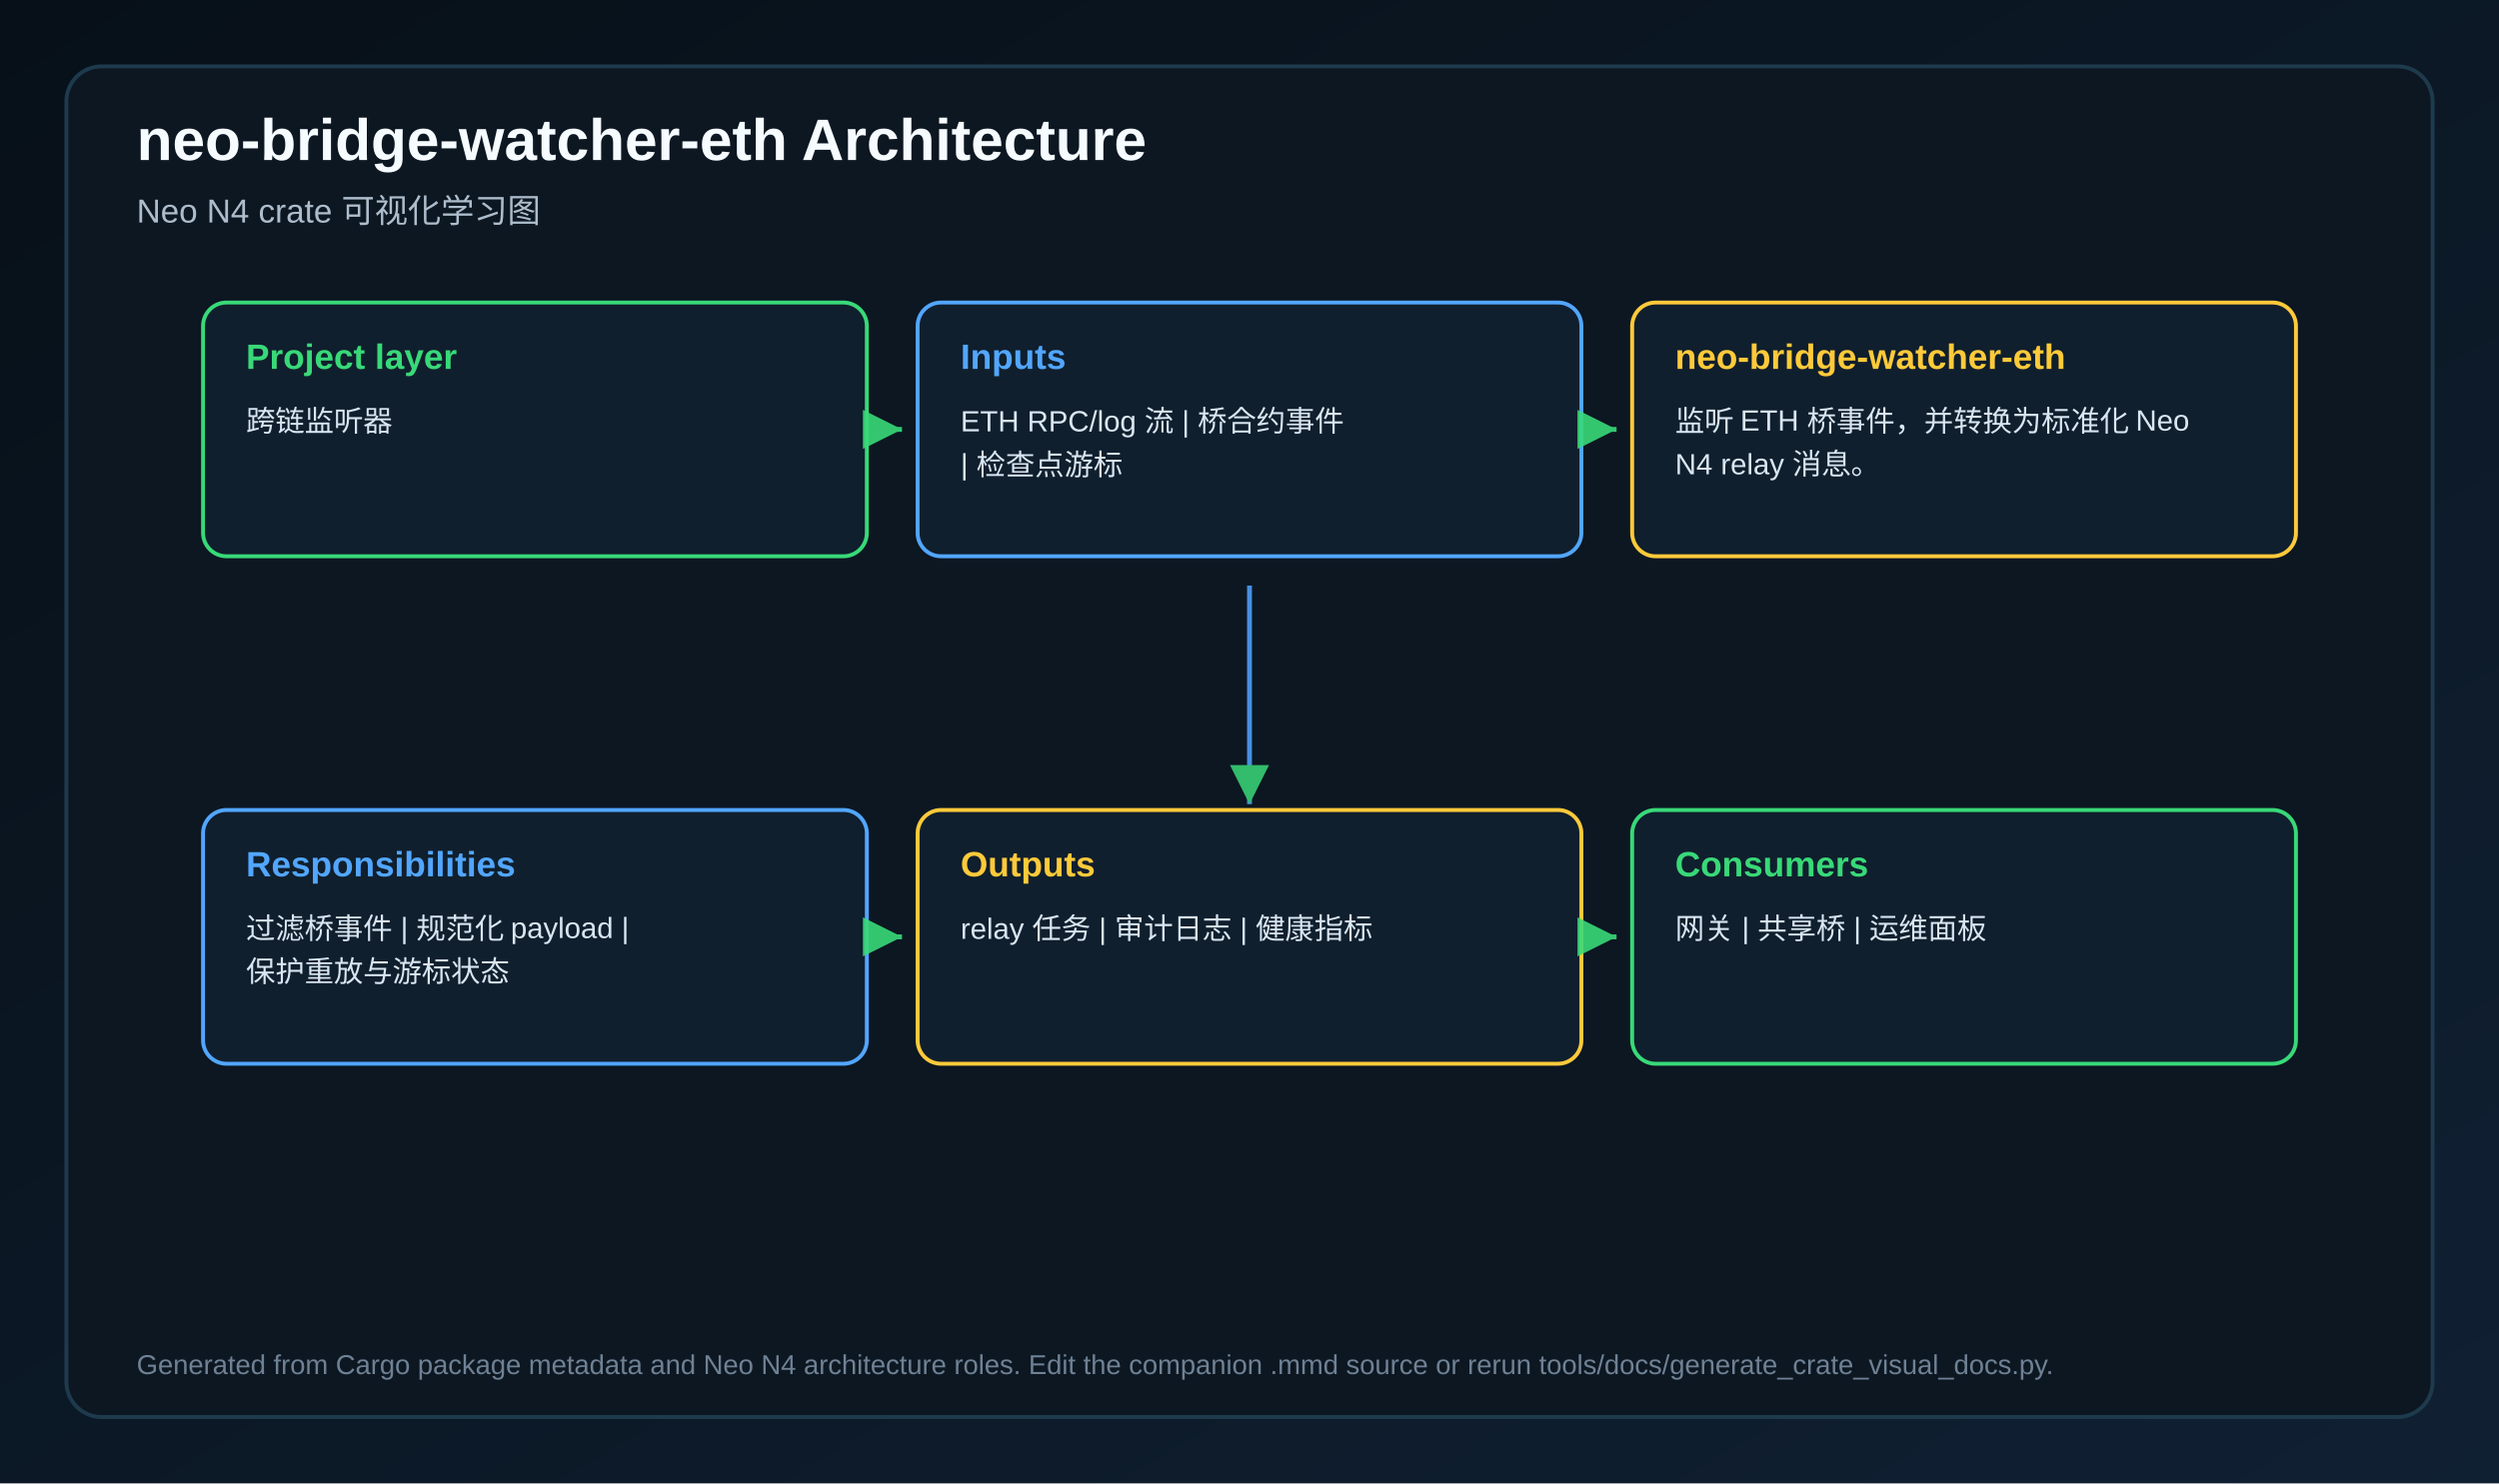
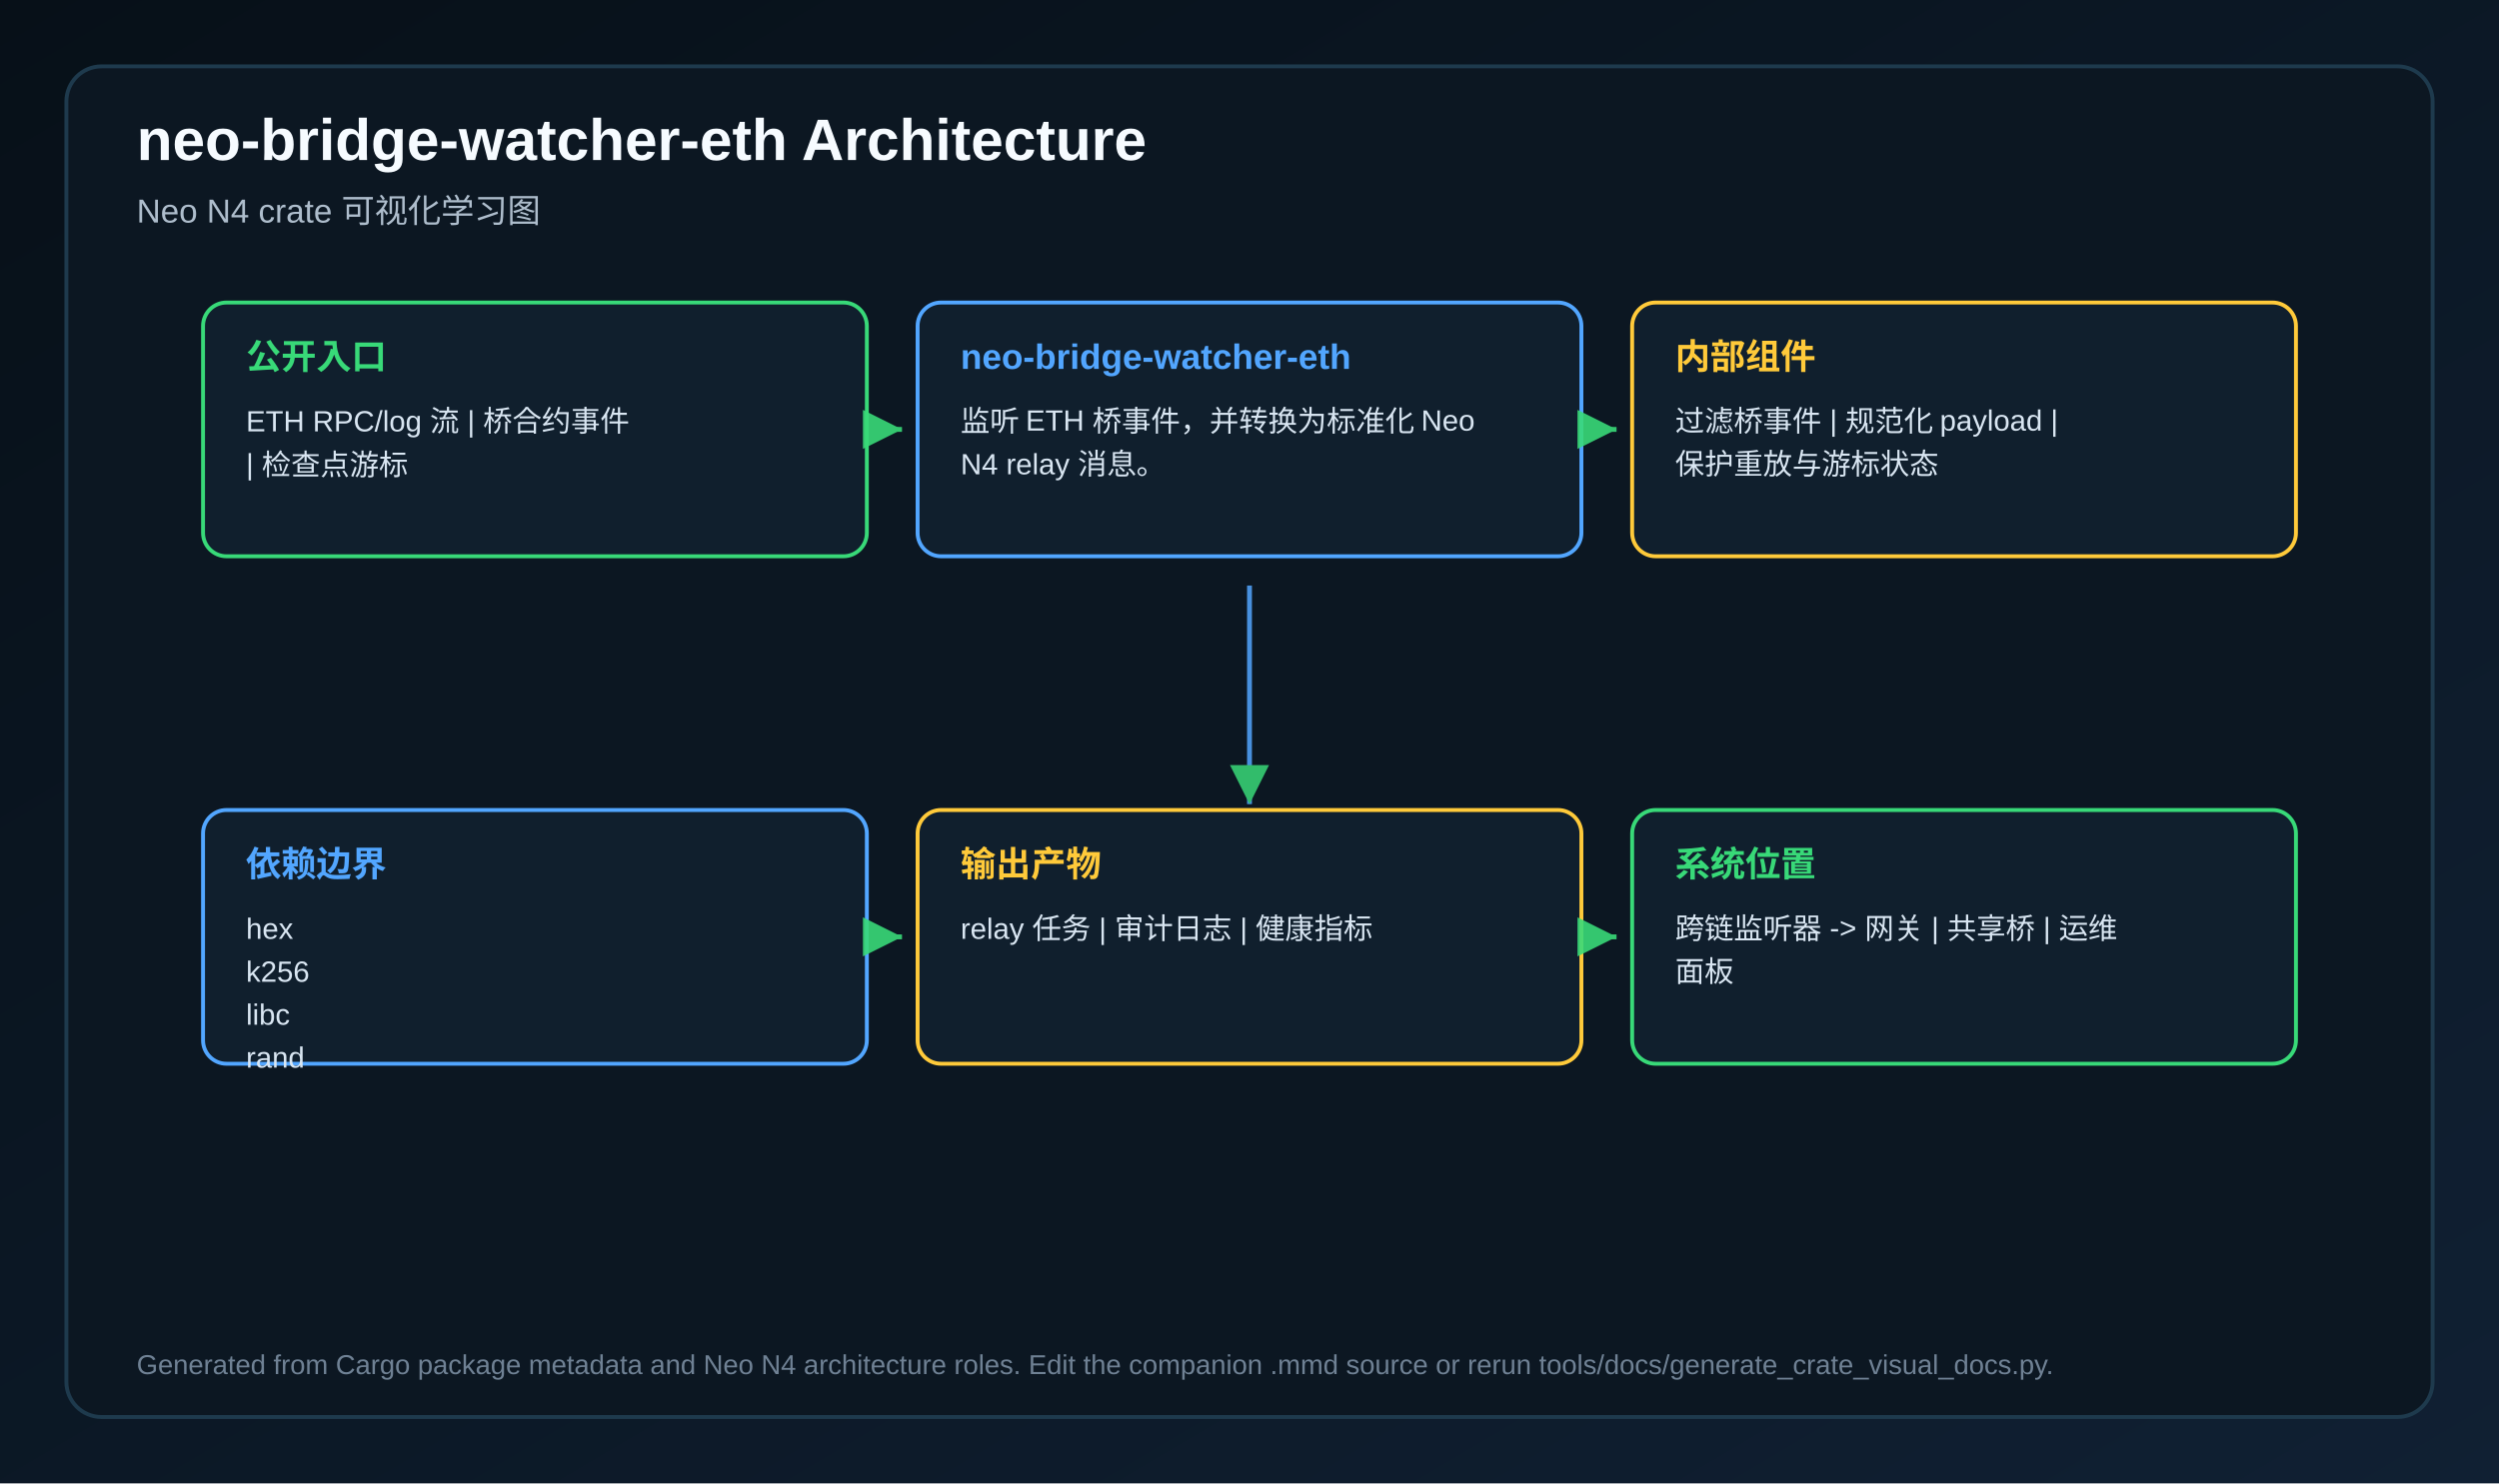
<svg xmlns="http://www.w3.org/2000/svg" width="1280" height="760" viewBox="0 0 1280 760" role="img" aria-label="neo-bridge-watcher-eth Architecture">
  <defs>
    <linearGradient id="bg" x1="0" x2="1" y1="0" y2="1">
      <stop offset="0" stop-color="#071018" />
      <stop offset="1" stop-color="#102033" />
    </linearGradient>
    <marker id="arrow" markerWidth="12" markerHeight="12" refX="10" refY="6" orient="auto">
      <path d="M2,2 L10,6 L2,10 Z" fill="#38d978" />
    </marker>
  </defs>
  <rect x="0" y="0" width="1280" height="760" fill="url(#bg)" />
  <rect x="34" y="34" width="1212" height="692" rx="18" fill="#0c1722" stroke="#1e3a4d" stroke-width="2" />
  <text x="70" y="82" fill="#f6fbff" font-size="30" font-family="Segoe UI, Arial, sans-serif" font-weight="700">neo-bridge-watcher-eth Architecture</text>
  <text x="70" y="114" fill="#aebdcc" font-size="17" font-family="Segoe UI, Arial, sans-serif">Neo N4 crate 可视化学习图</text>
  <rect x="104" y="155" width="340" height="130" rx="12" fill="#101f2d" stroke="#38d978" stroke-width="2" />
-   <text x="126" y="189" fill="#38d978" font-size="18" font-family="Segoe UI, Arial, sans-serif" font-weight="700">Project layer</text>
-   <text x="126" y="221" fill="#d9e6f2" font-size="15" font-family="Segoe UI, Arial, sans-serif">跨链监听器</text>
+   <text x="126" y="189" fill="#38d978" font-size="18" font-family="Segoe UI, Arial, sans-serif" font-weight="700">公开入口</text>
+   <text x="126" y="221" fill="#d9e6f2" font-size="15" font-family="Segoe UI, Arial, sans-serif">ETH RPC/log 流 | 桥合约事件 </text>
+   <text x="126" y="243" fill="#d9e6f2" font-size="15" font-family="Segoe UI, Arial, sans-serif">| 检查点游标</text>
  <rect x="470" y="155" width="340" height="130" rx="12" fill="#101f2d" stroke="#52a6ff" stroke-width="2" />
-   <text x="492" y="189" fill="#52a6ff" font-size="18" font-family="Segoe UI, Arial, sans-serif" font-weight="700">Inputs</text>
-   <text x="492" y="221" fill="#d9e6f2" font-size="15" font-family="Segoe UI, Arial, sans-serif">ETH RPC/log 流 | 桥合约事件 </text>
-   <text x="492" y="243" fill="#d9e6f2" font-size="15" font-family="Segoe UI, Arial, sans-serif">| 检查点游标</text>
+   <text x="492" y="189" fill="#52a6ff" font-size="18" font-family="Segoe UI, Arial, sans-serif" font-weight="700">neo-bridge-watcher-eth</text>
+   <text x="492" y="221" fill="#d9e6f2" font-size="15" font-family="Segoe UI, Arial, sans-serif">监听 ETH 桥事件，并转换为标准化 Neo</text>
+   <text x="492" y="243" fill="#d9e6f2" font-size="15" font-family="Segoe UI, Arial, sans-serif"> N4 relay 消息。</text>
  <line x1="452" y1="220" x2="462" y2="220" stroke="#38d978" stroke-width="2.5" marker-end="url(#arrow)" opacity="0.9" />
  <rect x="836" y="155" width="340" height="130" rx="12" fill="#101f2d" stroke="#ffca3a" stroke-width="2" />
-   <text x="858" y="189" fill="#ffca3a" font-size="18" font-family="Segoe UI, Arial, sans-serif" font-weight="700">neo-bridge-watcher-eth</text>
-   <text x="858" y="221" fill="#d9e6f2" font-size="15" font-family="Segoe UI, Arial, sans-serif">监听 ETH 桥事件，并转换为标准化 Neo</text>
-   <text x="858" y="243" fill="#d9e6f2" font-size="15" font-family="Segoe UI, Arial, sans-serif"> N4 relay 消息。</text>
+   <text x="858" y="189" fill="#ffca3a" font-size="18" font-family="Segoe UI, Arial, sans-serif" font-weight="700">内部组件</text>
+   <text x="858" y="221" fill="#d9e6f2" font-size="15" font-family="Segoe UI, Arial, sans-serif">过滤桥事件 | 规范化 payload | </text>
+   <text x="858" y="243" fill="#d9e6f2" font-size="15" font-family="Segoe UI, Arial, sans-serif">保护重放与游标状态</text>
  <line x1="818" y1="220" x2="828" y2="220" stroke="#38d978" stroke-width="2.5" marker-end="url(#arrow)" opacity="0.9" />
  <rect x="104" y="415" width="340" height="130" rx="12" fill="#101f2d" stroke="#52a6ff" stroke-width="2" />
-   <text x="126" y="449" fill="#52a6ff" font-size="18" font-family="Segoe UI, Arial, sans-serif" font-weight="700">Responsibilities</text>
-   <text x="126" y="481" fill="#d9e6f2" font-size="15" font-family="Segoe UI, Arial, sans-serif">过滤桥事件 | 规范化 payload | </text>
-   <text x="126" y="503" fill="#d9e6f2" font-size="15" font-family="Segoe UI, Arial, sans-serif">保护重放与游标状态</text>
+   <text x="126" y="449" fill="#52a6ff" font-size="18" font-family="Segoe UI, Arial, sans-serif" font-weight="700">依赖边界</text>
+   <text x="126" y="481" fill="#d9e6f2" font-size="15" font-family="Segoe UI, Arial, sans-serif">hex</text>
+   <text x="126" y="503" fill="#d9e6f2" font-size="15" font-family="Segoe UI, Arial, sans-serif">k256</text>
+   <text x="126" y="525" fill="#d9e6f2" font-size="15" font-family="Segoe UI, Arial, sans-serif">libc</text>
+   <text x="126" y="547" fill="#d9e6f2" font-size="15" font-family="Segoe UI, Arial, sans-serif">rand</text>
  <rect x="470" y="415" width="340" height="130" rx="12" fill="#101f2d" stroke="#ffca3a" stroke-width="2" />
-   <text x="492" y="449" fill="#ffca3a" font-size="18" font-family="Segoe UI, Arial, sans-serif" font-weight="700">Outputs</text>
+   <text x="492" y="449" fill="#ffca3a" font-size="18" font-family="Segoe UI, Arial, sans-serif" font-weight="700">输出产物</text>
  <text x="492" y="481" fill="#d9e6f2" font-size="15" font-family="Segoe UI, Arial, sans-serif">relay 任务 | 审计日志 | 健康指标</text>
  <line x1="452" y1="480" x2="462" y2="480" stroke="#38d978" stroke-width="2.5" marker-end="url(#arrow)" opacity="0.9" />
  <rect x="836" y="415" width="340" height="130" rx="12" fill="#101f2d" stroke="#38d978" stroke-width="2" />
-   <text x="858" y="449" fill="#38d978" font-size="18" font-family="Segoe UI, Arial, sans-serif" font-weight="700">Consumers</text>
-   <text x="858" y="481" fill="#d9e6f2" font-size="15" font-family="Segoe UI, Arial, sans-serif">网关 | 共享桥 | 运维面板</text>
+   <text x="858" y="449" fill="#38d978" font-size="18" font-family="Segoe UI, Arial, sans-serif" font-weight="700">系统位置</text>
+   <text x="858" y="481" fill="#d9e6f2" font-size="15" font-family="Segoe UI, Arial, sans-serif">跨链监听器 -&gt; 网关 | 共享桥 | 运维</text>
+   <text x="858" y="503" fill="#d9e6f2" font-size="15" font-family="Segoe UI, Arial, sans-serif">面板</text>
  <line x1="818" y1="480" x2="828" y2="480" stroke="#38d978" stroke-width="2.5" marker-end="url(#arrow)" opacity="0.9" />
  <path d="M640 300 C640 350 640 370 640 412" stroke="#52a6ff" stroke-width="2.5" fill="none" marker-end="url(#arrow)" opacity="0.85" />
  <text x="70" y="704" fill="#6f8194" font-size="14" font-family="Segoe UI, Arial, sans-serif">Generated from Cargo package metadata and Neo N4 architecture roles. Edit the companion .mmd source or rerun tools/docs/generate_crate_visual_docs.py.</text>
</svg>
